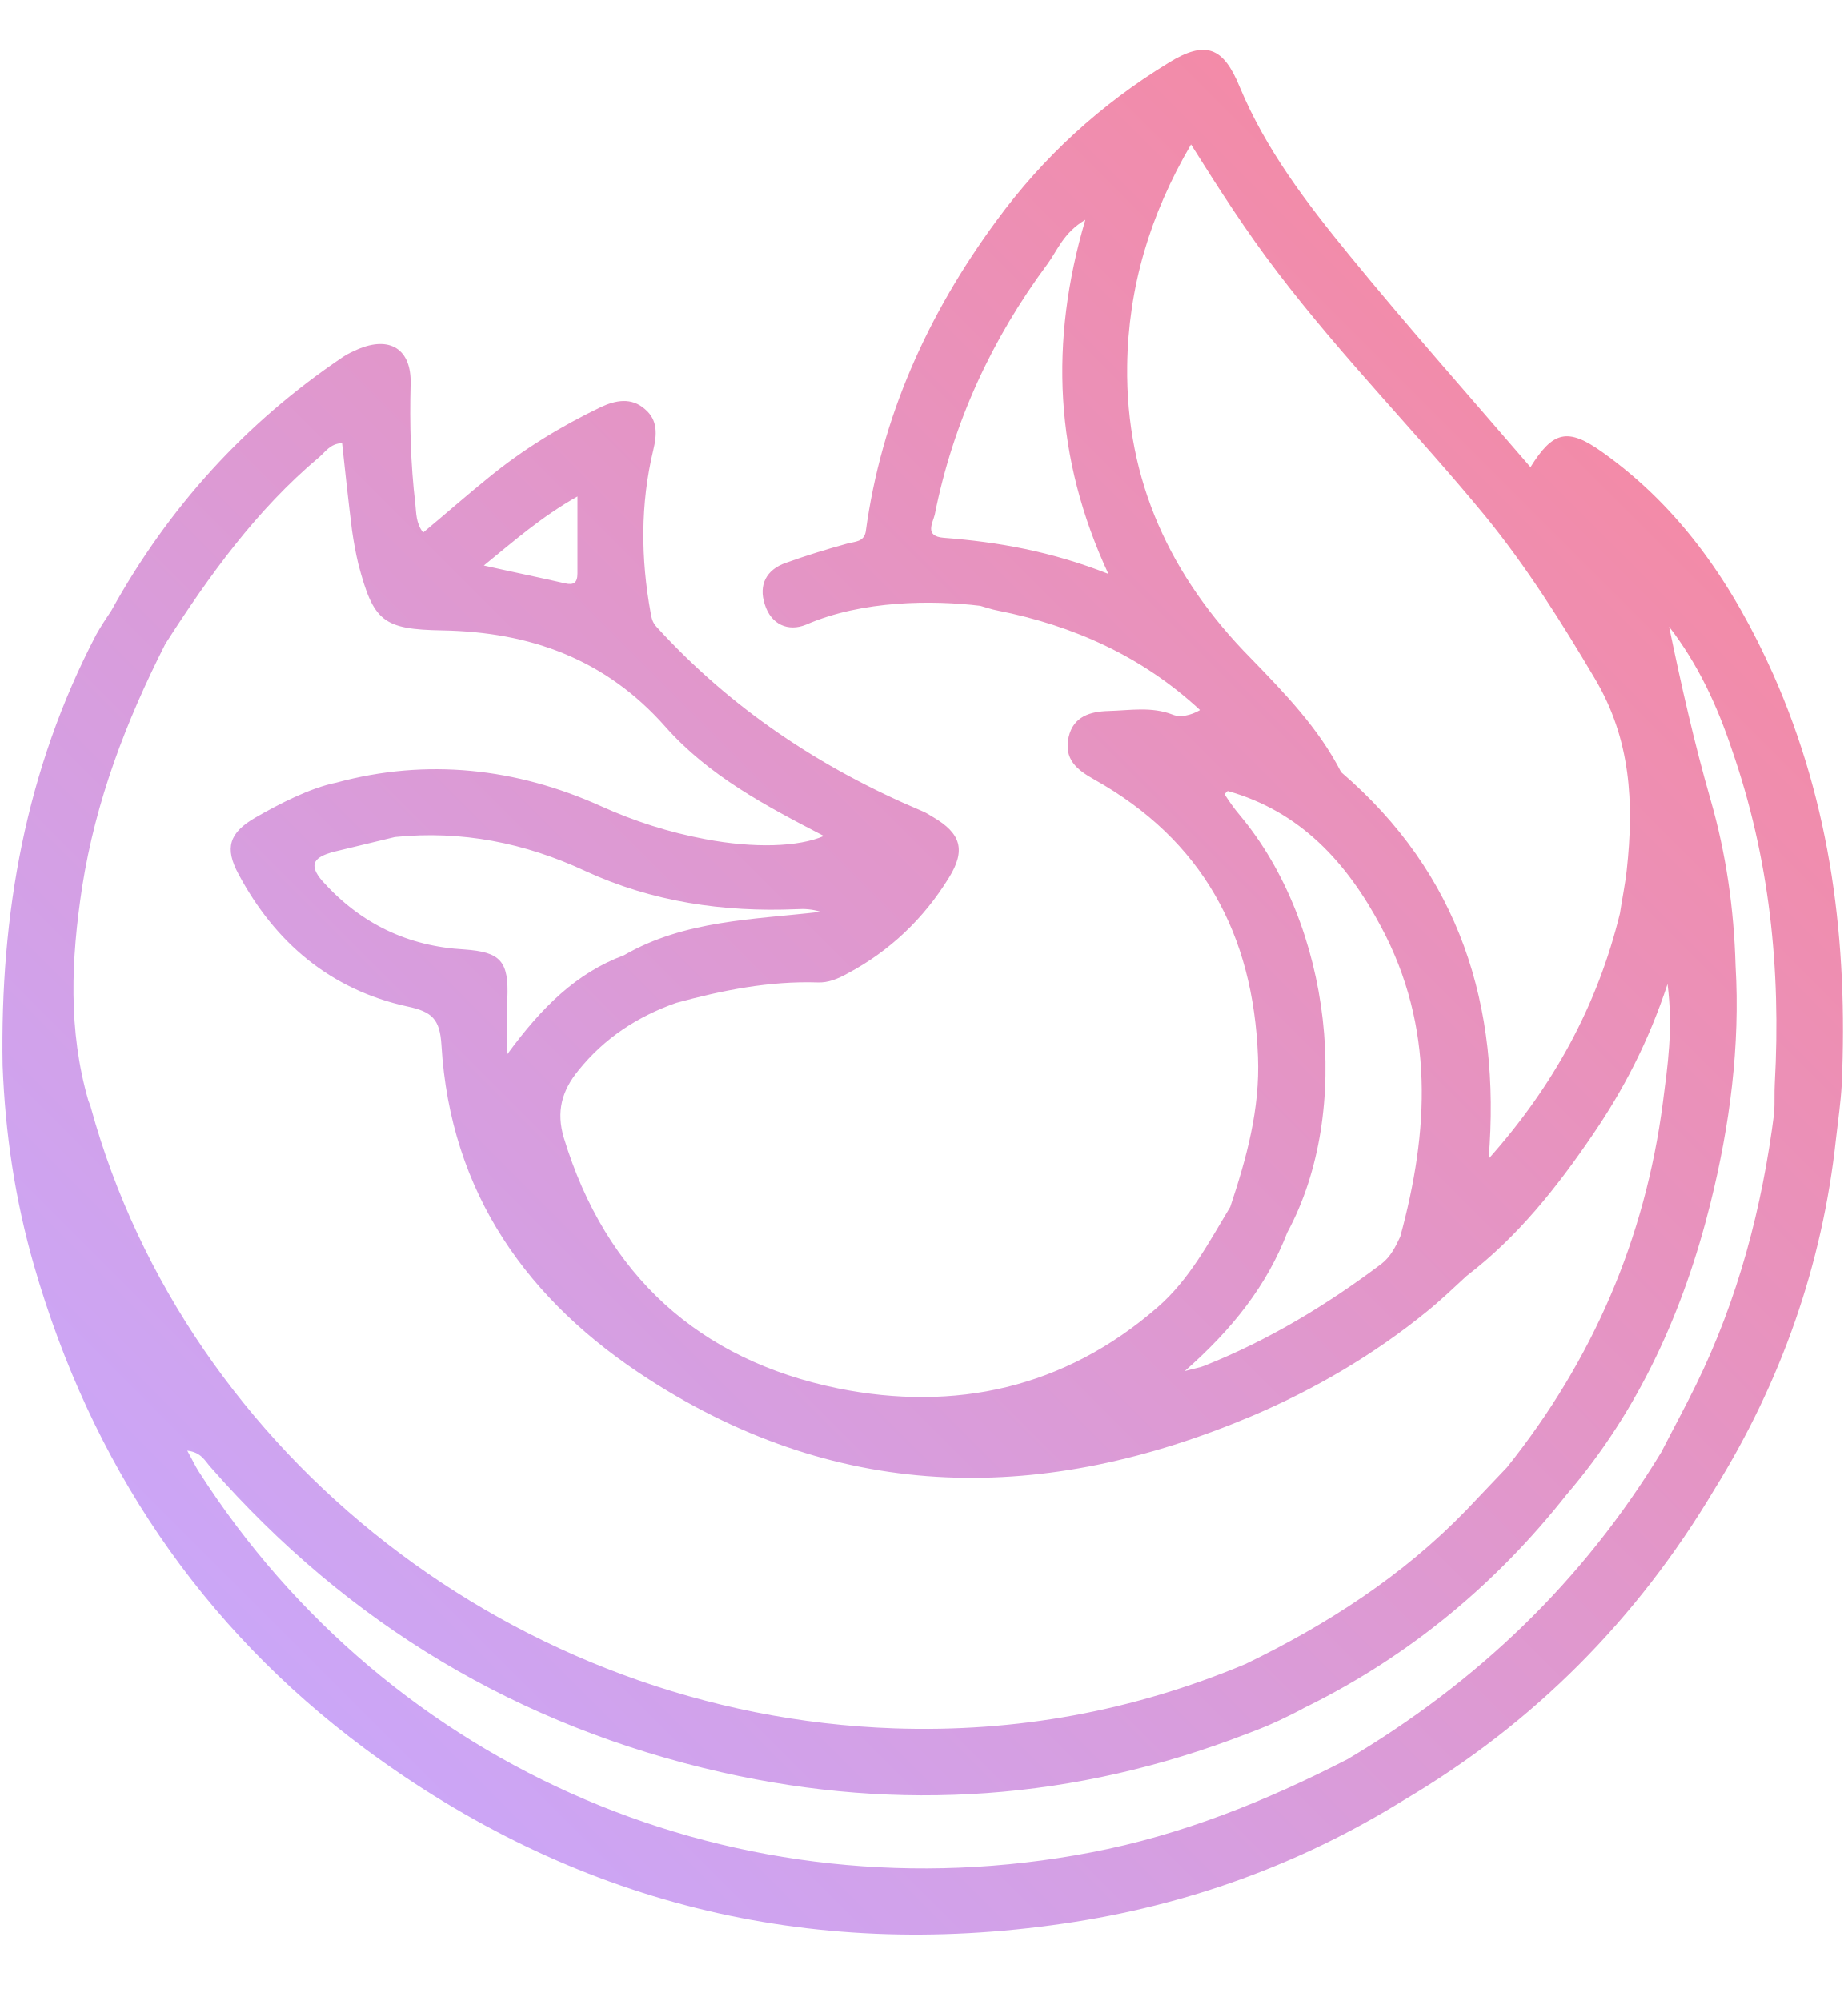
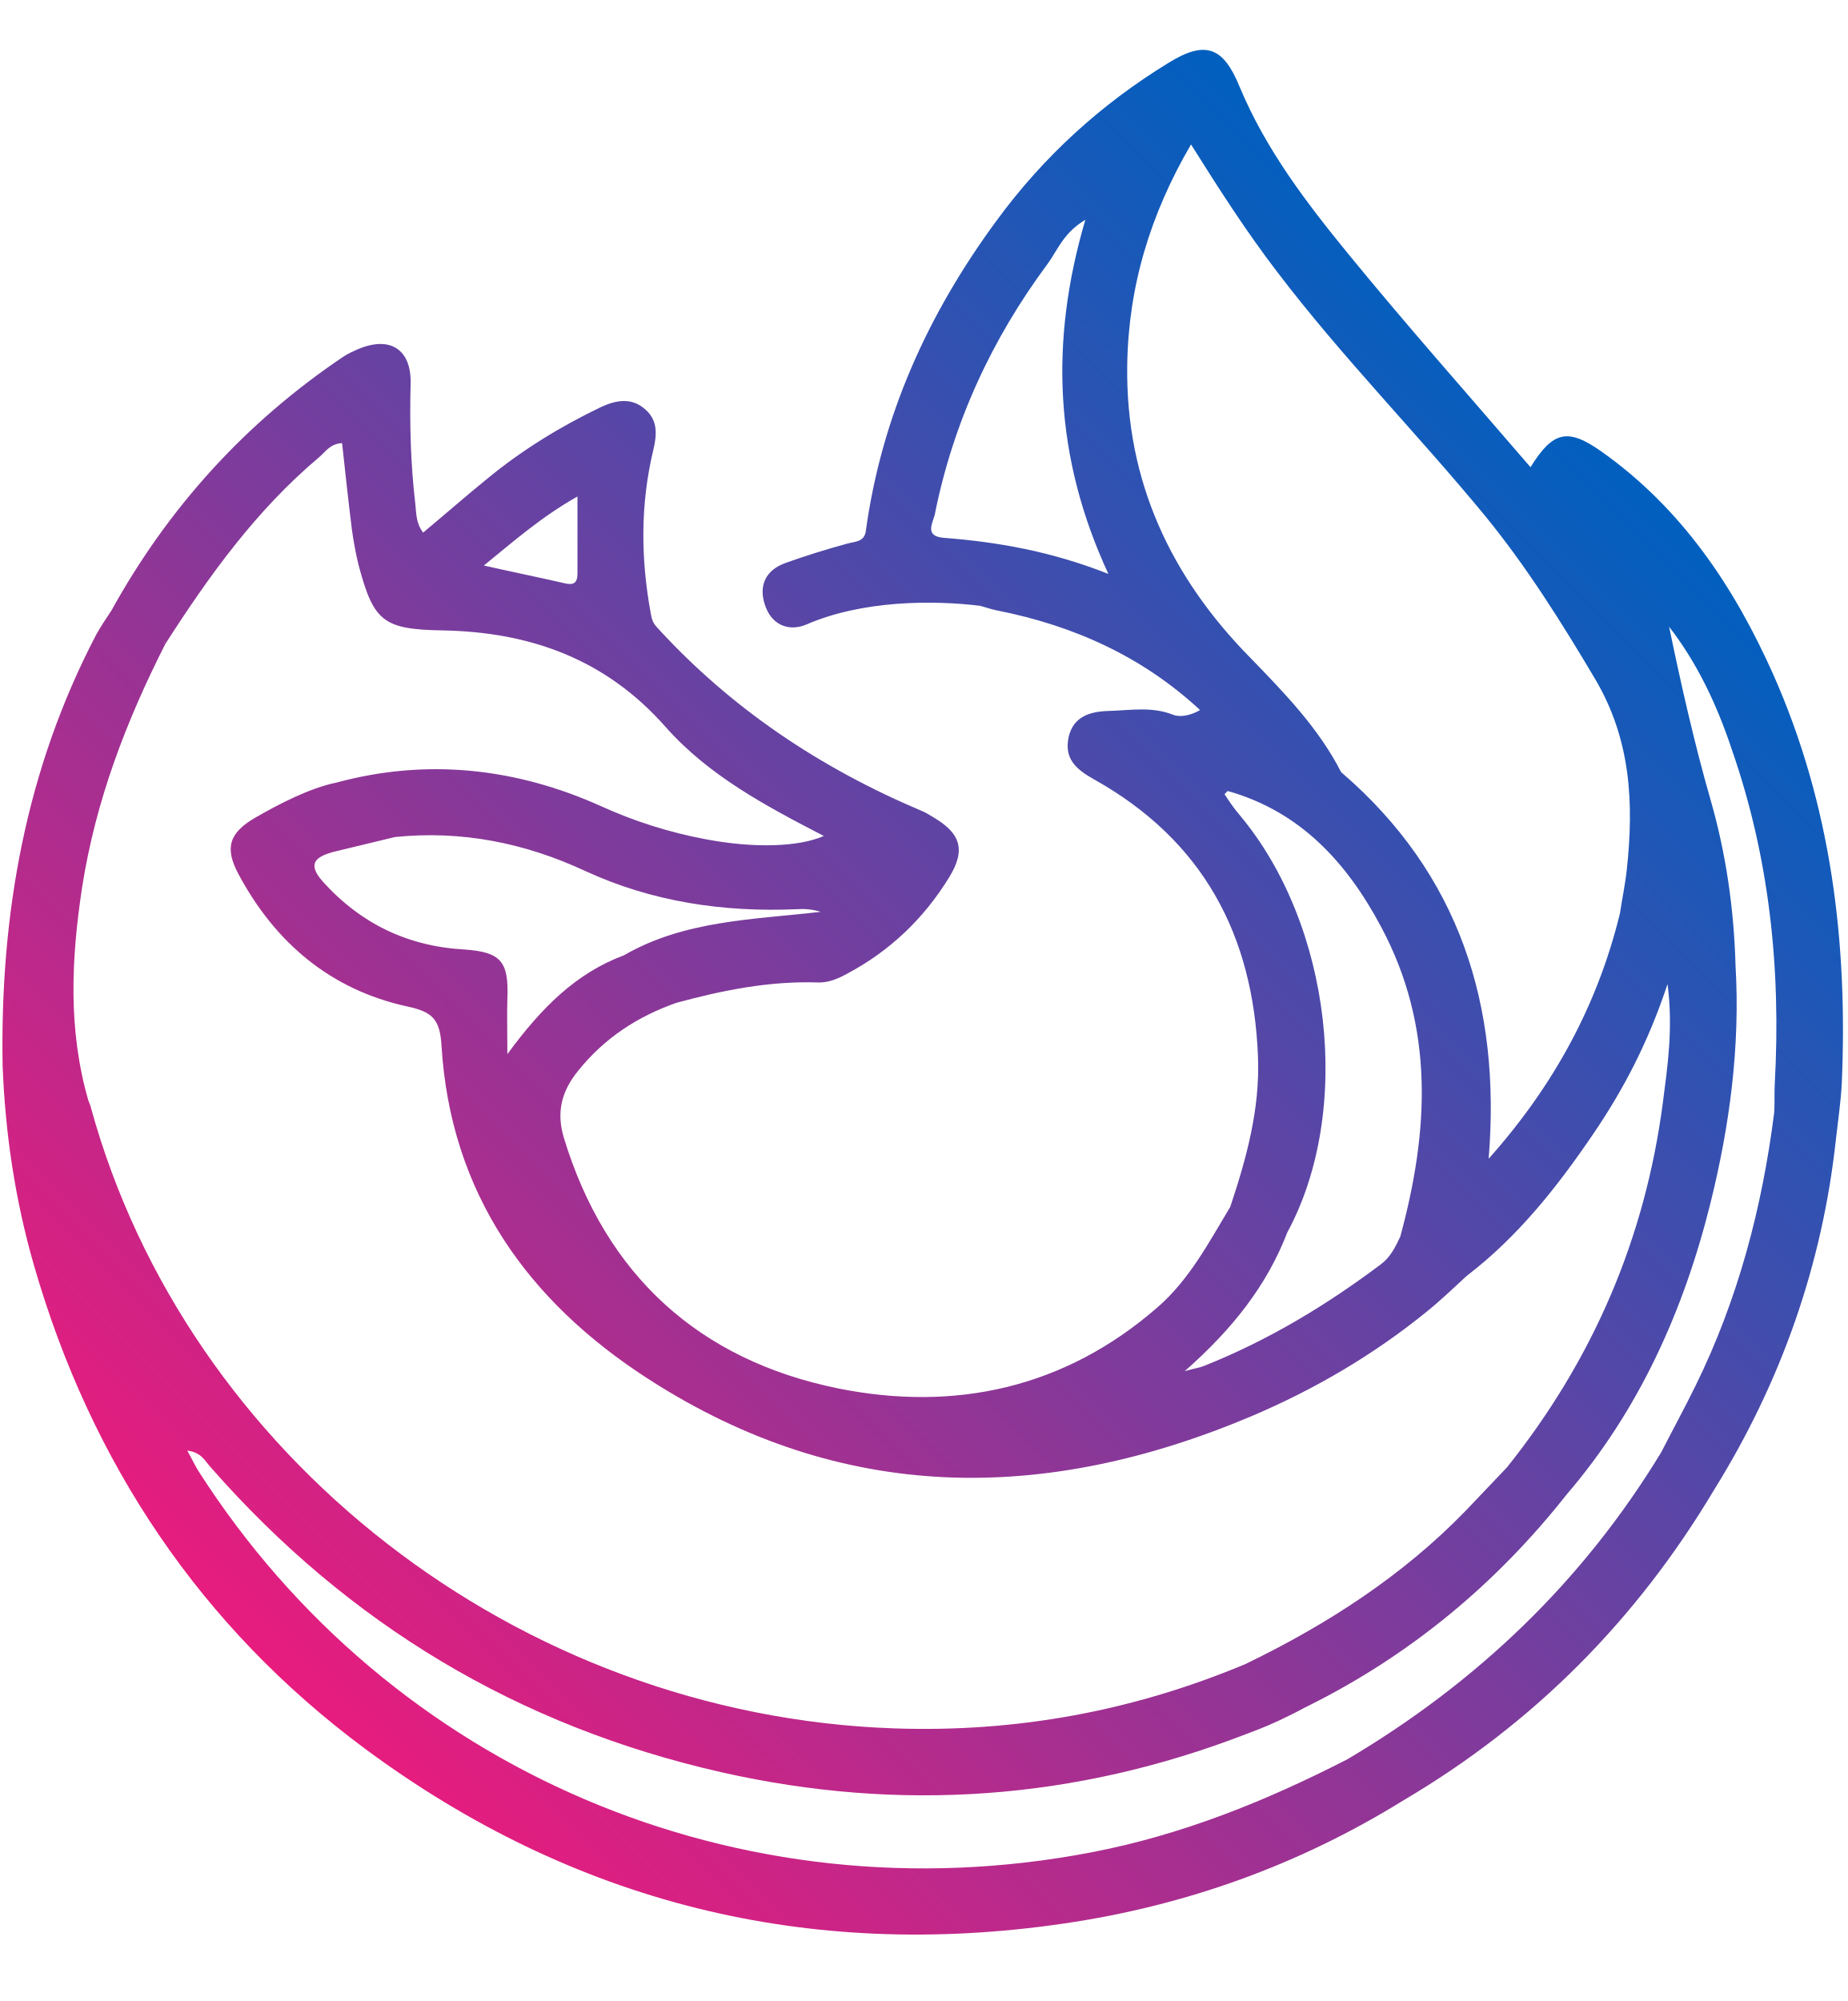
<svg xmlns="http://www.w3.org/2000/svg" height="2500" viewBox="78.7 70 353.3 367.3" width="2309" version="1.1" id="svg9">
  <defs id="defs13" />
  <linearGradient id="a" gradientUnits="userSpaceOnUse" x1="132.685" x2="377.492" y1="383.414" y2="138.607">
-     <stop offset="0" stop-color="#e71c7e" id="stop2" style="stop-color:#cba6f7;stop-opacity:1;" />
-     <stop offset="1" stop-color="#ff8d42" id="stop4" style="stop-color:#f38ba8;stop-opacity:1;" />
+     <stop offset="0" stop-color="#e71c7e" id="stop2" />
+     <stop offset="1" stop-color="#ff8d42" id="stop4" style="stop-color:#0060bf;stop-opacity:1" />
  </linearGradient>
  <path d="m417.7 191.3c-7.5-16.8-17.5-31.7-32.7-42.5-6.6-4.7-9.4-4-13.7 2.9-11.6-13.5-23.5-26.9-34.7-40.6-8.1-9.9-15.9-20.1-20.9-32.1-3.1-7.6-6.5-9-13.6-4.6-12.9 7.9-23.9 17.9-32.9 30.2-13.1 17.8-22 37.4-25 59.5-.4 1.9-2 1.8-3.5 2.2-4 1.1-7.9 2.3-11.8 3.7-3.7 1.3-5.2 4.2-4 7.9 1.2 3.9 4.5 5.3 7.9 3.9 10.8-4.7 24.3-4.7 33.3-3.6 1.1.3 2.2.7 3.3.9 14.6 2.9 27.7 8.8 38.7 19l-.1.1c-1.6.9-3.6 1.4-5.1.8-4.1-1.6-8.2-.8-12.3-.7-3.4.1-6.7 1-7.6 5-.9 4.2 1.5 6.2 4.9 8.1 20.7 11.6 30.4 29.6 31.3 53 .4 10-2.2 19.4-5.3 28.7-4.1 6.8-7.8 13.9-13.9 19.2-17.8 15.5-38.8 20-61.1 15.5-26.5-5.4-44.4-21.6-52.4-47.9-1.5-5-.4-9 2.8-12.9 5-6.2 11.3-10.3 18.7-12.9 8.8-2.4 17.8-4.2 27-3.9 2 .1 3.9-.7 5.7-1.7 8.1-4.3 14.6-10.5 19.4-18.3 3.3-5.3 2.3-8.5-3-11.6-.7-.4-1.4-.9-2.2-1.2-19.4-8.2-36.5-19.6-50.7-35.2-.8-.9-.9-1.6-1.1-2.6-1.9-10.4-2-20.8.5-31.2.7-2.9.9-5.7-1.6-7.8-2.6-2.3-5.6-1.7-8.4-.4-7.7 3.7-14.9 8.1-21.5 13.5-4.2 3.4-8.3 7-12.5 10.5-1.4-1.8-1.3-3.7-1.5-5.5-.9-7.6-1.1-15.3-.9-22.9.2-6.7-4-9.3-10.2-6.6-.9.4-1.8.8-2.7 1.4-18.7 12.6-33.4 28.8-44.3 48.5-1 1.5-2 3-2.9 4.6-13.5 25.8-18.4 53.5-17.9 82.4.5 13 2.4 25.7 6 38.2 10.9 37.8 31.9 69.1 63.3 92.4 39.7 29.4 84.5 40.6 133.6 33.4 23.3-3.4 45-11.2 65-23.6 24.9-14.7 44.5-34.5 59.3-59.3 12.8-20.6 20.7-43 23.3-67.1.4-3.5.9-6.9 1.1-10.4 1.2-27.1-2-53.4-13.1-78.4zm-158.6-26.1c-3.7-.3-2.1-2.8-1.7-4.4 3.5-17.6 10.9-33.6 21.6-48 1.9-2.6 3-5.9 7.2-8.4-6.9 23.4-5.9 45.5 4.4 67.7-10.9-4.3-21.1-6.1-31.5-6.9zm35.1-32.9c.2-14.9 4.3-28.8 12.2-42.3 5.4 8.6 10.6 16.7 16.5 24.4 12.4 16.3 26.8 30.9 39.8 46.7 7.9 9.7 14.5 20.2 20.9 31 6.9 11.6 7.5 23.8 6.1 36.6-.3 2.8-.9 5.6-1.3 8.3-4.3 17.6-12.7 33-25.1 46.9 2.4-29.3-5.6-54.5-28.2-73.9-4.3-8.4-10.8-15.1-17.3-21.8-15.3-15.5-23.9-33.9-23.6-55.9zm30.6 165.7c12.6-23.3 8.5-58.8-9.1-79.8-1.1-1.3-2-2.6-2.9-4l.6-.6c13.9 3.9 22.8 13.7 29.3 25.9 10.3 19.2 9.2 39.1 3.7 59.3-.9 1.9-1.8 3.8-3.6 5.2-10.5 7.9-21.6 14.6-33.9 19.5-.7.3-1.5.4-3.7 1 9.2-8.1 15.7-16.4 19.6-26.5zm-126.8-53c-9.1 3.4-15.7 9.9-22.3 18.9 0-4.5-.1-7.6 0-10.6.3-7.2-1.3-8.9-8.2-9.4-10.8-.6-19.8-4.9-27.1-13-3.1-3.5-1.2-4.7 1.8-5.6l12-2.9c12.7-1.3 24.8 1.1 36.4 6.5 12.8 5.9 26.4 7.9 40.4 7.3 1.5-.1 3 0 4.6.5-12.9 1.5-26 1.6-37.6 8.3zm-8.9-87.7v14.7c0 1.8-.7 2.3-2.4 1.9-4.8-1.1-9.7-2.1-15.5-3.4 5.9-4.8 11-9.3 17.9-13.2zm-93.5 115.5c-3.9-13.5-3.3-27-1.2-40.8 2.6-16.6 8.4-31.7 15.9-46.5-.1-.2-.3-.5-.4-.7.1.2.3.4.4.7 8.4-13.1 17.4-25.6 29.4-35.7 1.2-1 2.1-2.6 4.4-2.7.6 5.6 1.2 11.1 1.9 16.7.3 2.1.7 4.3 1.2 6.4 2.9 11 4.7 12.5 16.1 12.7 16.8.3 31.2 5.5 42.6 18.4 8.3 9.4 19.3 15.2 30.3 20.9-4.8 2.1-13.3 2.4-22.7.6-6.9-1.3-13.5-3.4-19.9-6.3-16.2-7.3-33.3-9.2-50.6-4.5-5 1-11 4.1-15.5 6.7-5 2.9-5.9 5.8-3.2 10.8 7 13.1 17.6 22.1 32.3 25.3 4.7 1 6.2 2.4 6.5 7.4 1.7 28.3 16.5 49 39.7 63.9 37 23.8 75.7 23.7 115.2 7 12-5.1 23.3-11.7 33.5-20 2.6-2.1 5.1-4.5 7.6-6.8 9.8-7.5 17.3-17 24.1-27 5.8-8.5 10.6-17.6 14.3-28.8 1.1 8.6 0 15.7-.9 22.7-3.4 26-13.4 49.2-29.8 69.7l-7.8 8.2c-12.1 12.5-26.5 21.8-42.2 29.4-21.5 9-43.8 13.1-67.1 12.3-72.2-2.5-135.3-52.2-153.6-118.6-.1-.5-.3-.9-.5-1.4zm322.4-3.3c-.1 1.8 0 3.6-.1 5.5-2.3 18.2-6.9 35.7-15 52.2-2.1 4.3-4.4 8.5-6.6 12.8-15 24.7-35.2 44-60 58.7-15.6 8-31.7 14.5-49 17.8-67.1 12.9-134-15.6-170.6-72.8-.7-1.1-1.2-2.2-2.2-4 2.7.3 3.4 2 4.5 3.2 26.3 30 58.8 49.5 97.7 58.3 34.1 7.7 67.6 5.3 100.2-7.3 3.2-1.2 5-1.9 9-3.9 2-1 2-1.1 2.9-1.5 19.5-9.7 35.9-23.3 49.4-40.4 13.9-16.2 22.4-35.2 27.5-55.7 3.7-14.9 5.7-30 4.8-45.4-.3-10.8-1.8-21.4-4.8-31.8-3.1-10.8-5.6-21.9-7.9-33 5.5 7.1 9.2 15.1 12 23.5 7.2 20.7 9.4 42 8.2 63.8z" fill="url(#a)" id="path7" />
</svg>
